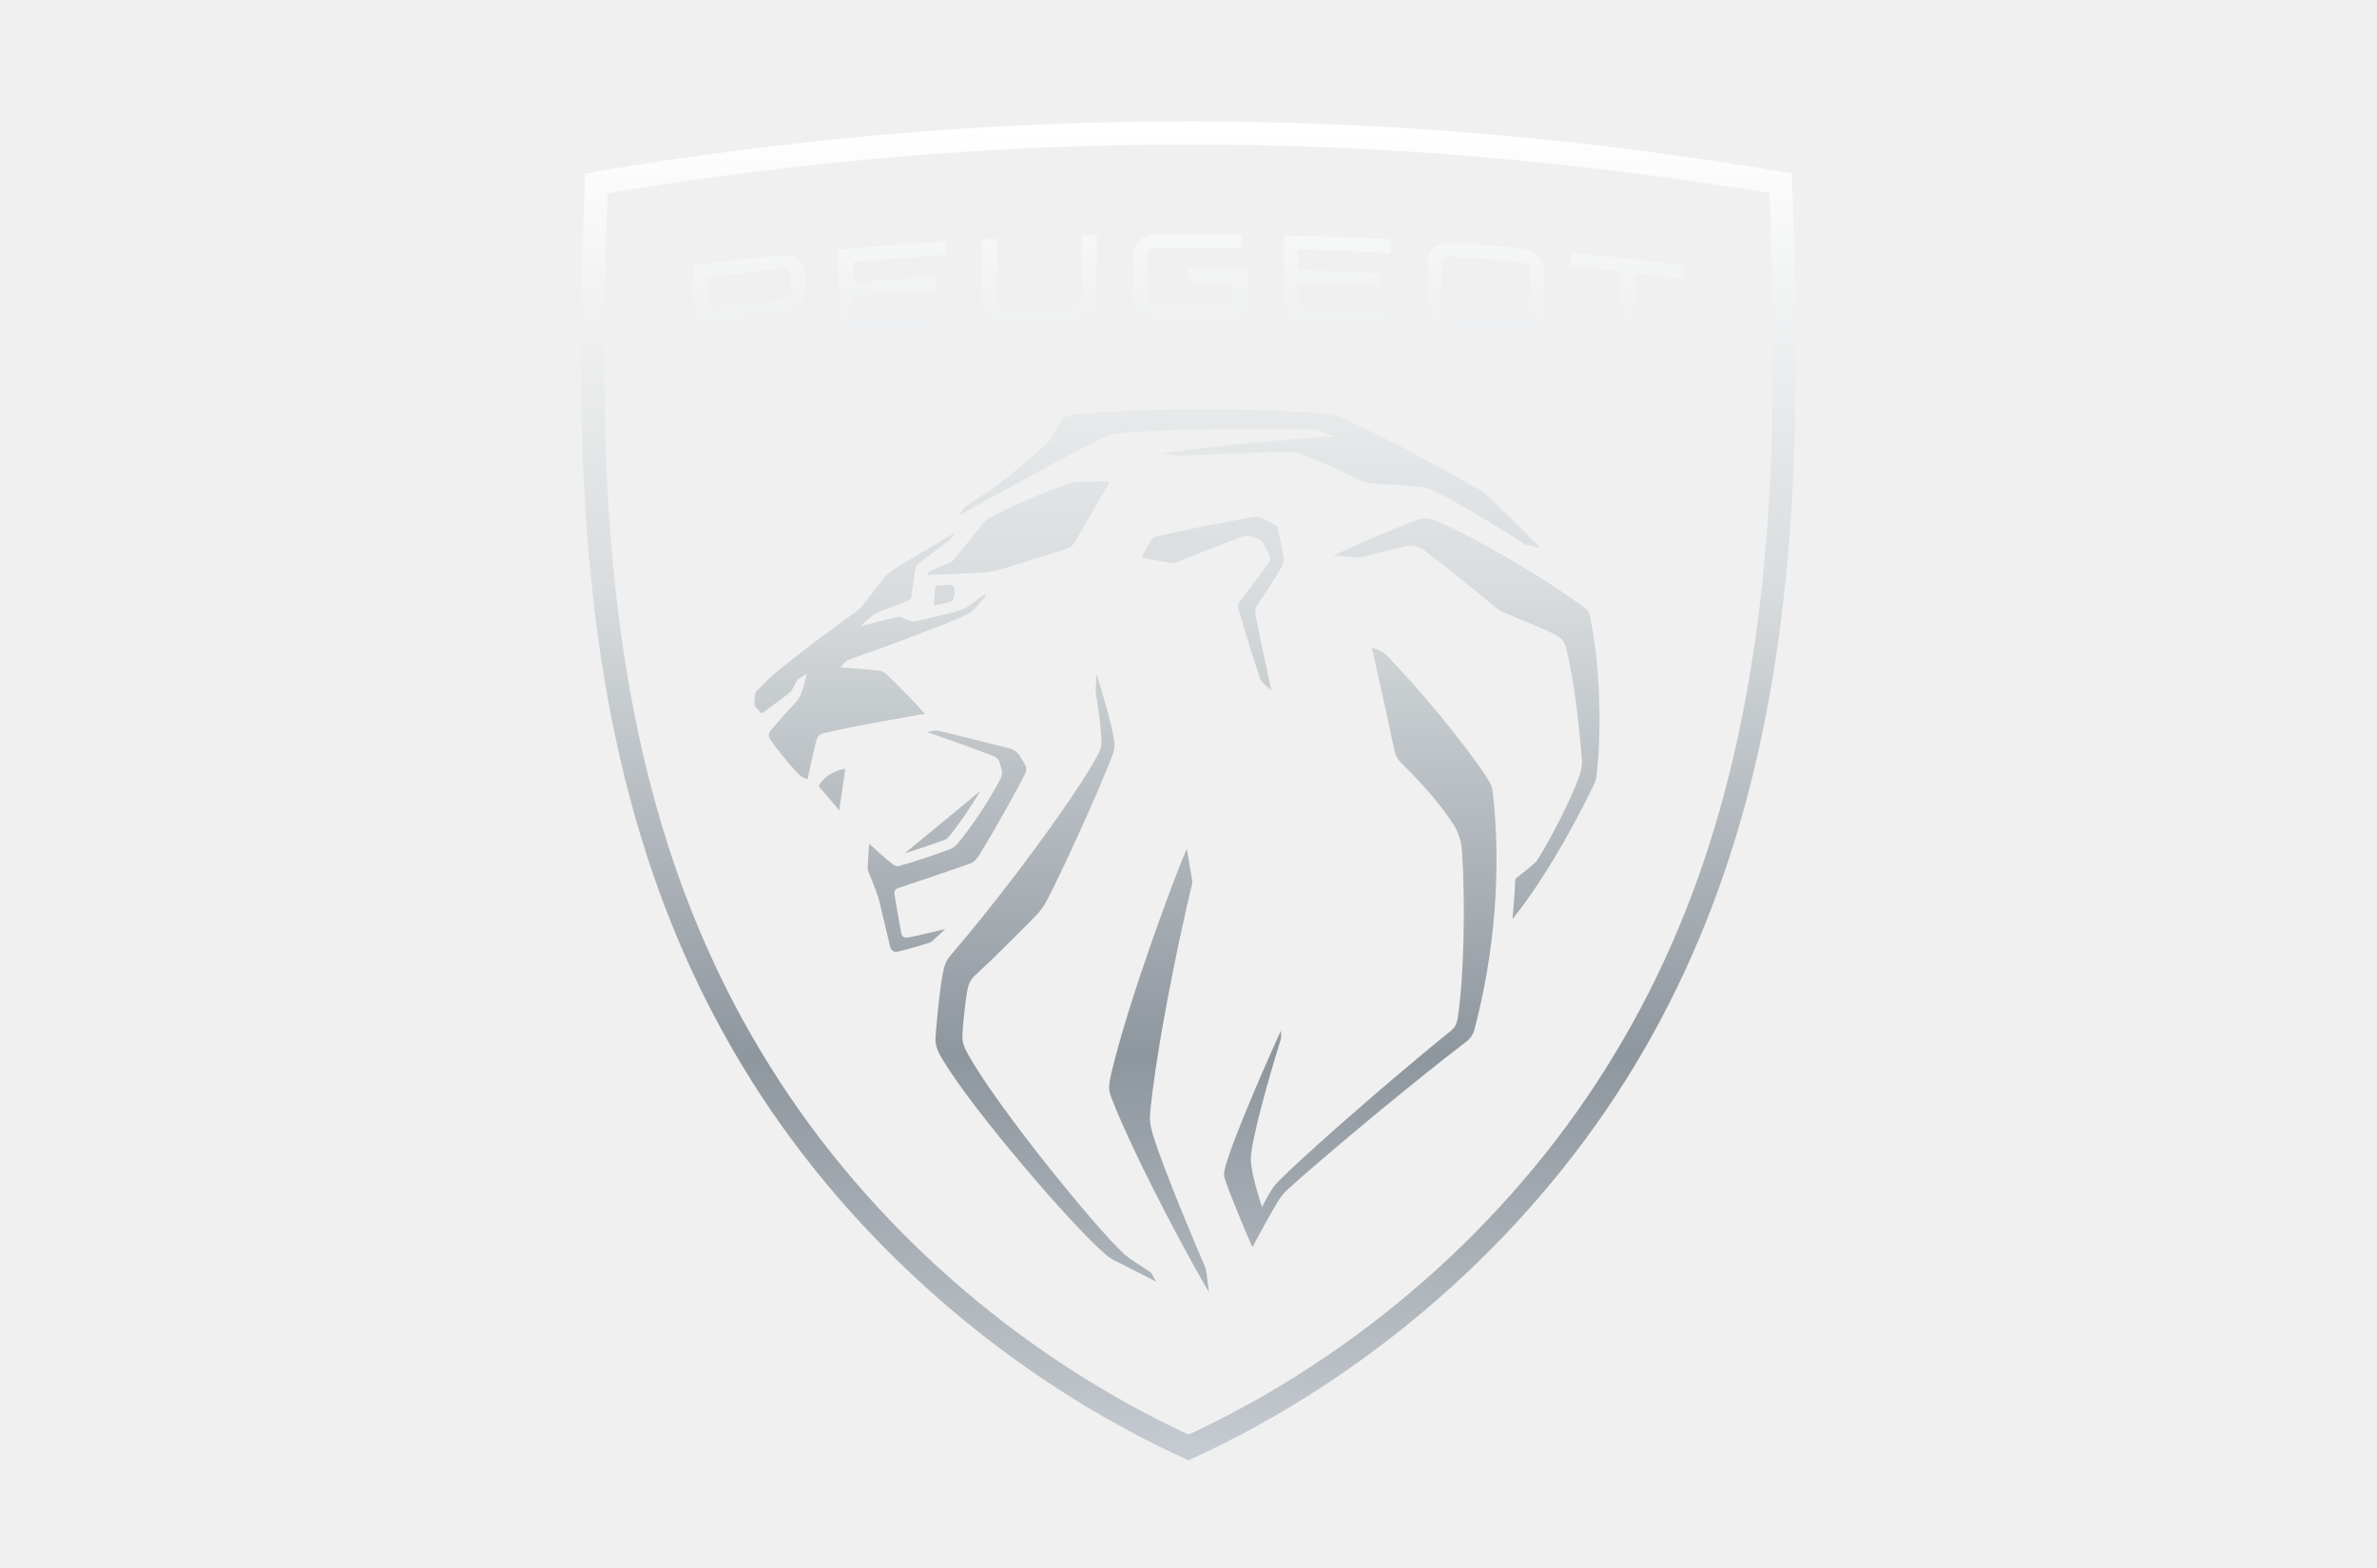
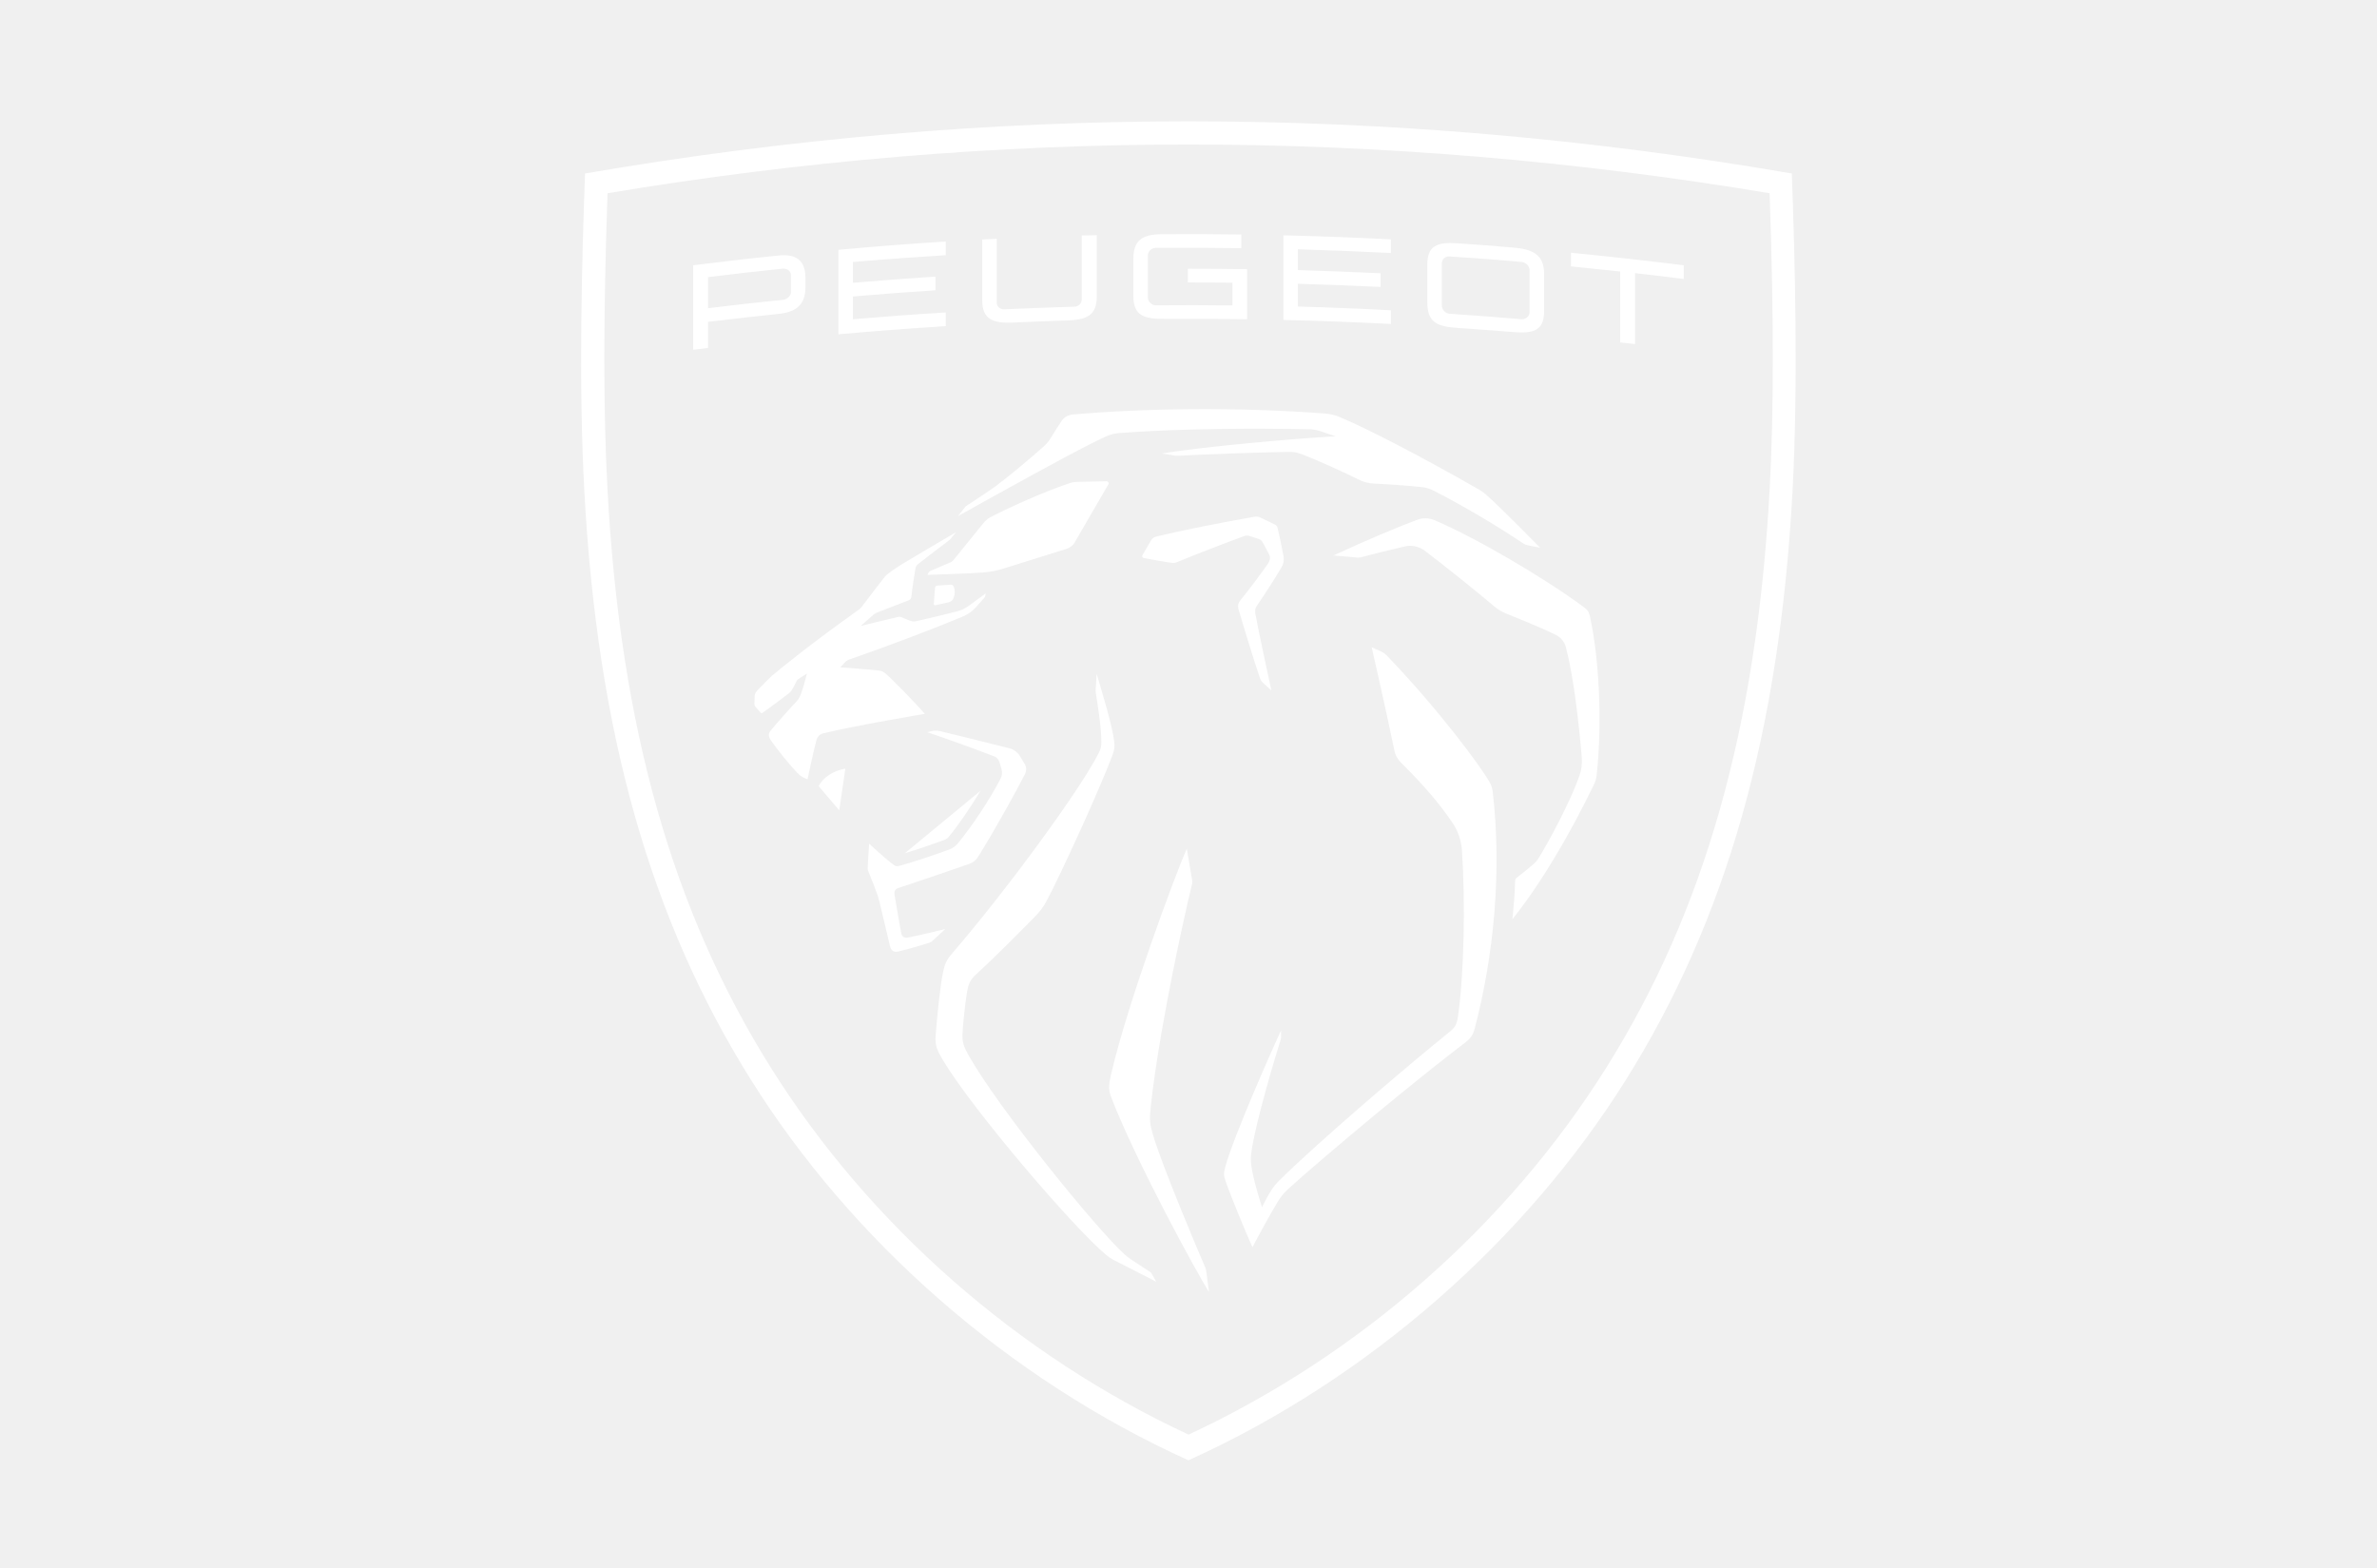
<svg xmlns="http://www.w3.org/2000/svg" xml:space="preserve" viewBox="0 0 172.23 113.58">
  <defs>
    <linearGradient id="peugeotChrome" x1="0%" y1="0%" x2="0%" y2="100%">
      <stop offset="0%" stop-color="#ffffff" />
-       <stop offset="35%" stop-color="#d8dcde" />
-       <stop offset="70%" stop-color="#8e969e" />
-       <stop offset="100%" stop-color="#c5cbd0" />
+       <stop offset="35%" stop-color="#f0f2f5" />
+       <stop offset="70%" stop-color="#bcc4cc" />
+       <stop offset="100%" stop-color="#ffffff" />
    </linearGradient>
  </defs>
-   <path d="M86.11 8.79c14.14 0 28.82 1.21 43.72 3.78.22 5.97.47 15.2.05 23.04-.95 17.47-4.79 31.02-12.1 42.67-7.29 11.61-18.57 21.59-31.67 27.52-13.1-5.93-24.38-15.91-31.67-27.52-7.31-11.64-11.15-25.2-12.1-42.67-.43-7.83-.17-17.07.05-23.04C57.29 10 71.97 8.79 86.11 8.79m0 1.68c-13.94 0-28.1 1.19-42.09 3.53-.31 8.86-.31 15.91 0 21.52.93 17.17 4.7 30.47 11.85 41.86s17.87 20.8 30.25 26.56c12.38-5.76 23.1-15.17 30.25-26.56s10.91-24.69 11.85-41.86c.31-5.61.31-12.66 0-21.52-14.01-2.34-28.17-3.53-42.11-3.53m-.12 51.01s.28 1.63.36 2.11c.05.27.06.34-.01.6-.22.85-1.24 5.32-2.05 9.89l-.13.72c-.33 1.93-.62 3.84-.79 5.47-.09.93-.06 1.15.18 1.98.7 2.33 3.27 8.42 3.76 9.53.05.12.09.25.1.38l.19 1.44c-.82-1.25-5.3-9.48-7.06-14.04-.21-.54-.25-.8-.02-1.79 1.23-5.23 4.54-14.14 5.47-16.29m-6.53-12.66s.34 1.12.68 2.33l.12.43c.21.79.4 1.57.46 2.06.06.47.05.6-.11 1.06-.41 1.09-1.16 2.84-1.96 4.63l-.35.77c-.98 2.17-1.98 4.27-2.47 5.18-.24.45-.46.74-.91 1.2-1.02 1.04-2.99 3.02-4.2 4.12-.44.4-.56.74-.65 1.26-.14.83-.29 2.26-.33 2.99-.03.65.07.95.43 1.59 2.14 3.82 9.28 12.61 11.32 14.45.15.13.26.22.57.43.3.2 1.27.83 1.27.83.04.03.07.06.1.1l.35.62s-.03-.02-.09-.05l-.15-.08c-.12-.06-.28-.14-.47-.24l-.45-.23c-.7-.35-1.52-.77-1.96-1-.18-.1-.35-.21-.5-.34-2.38-1.98-9.69-10.53-11.83-14.11-.54-.89-.59-1.18-.52-2.02.13-1.57.34-3.55.53-4.41.11-.52.23-.83.63-1.29 1.34-1.55 2.98-3.59 4.58-5.69l.56-.74c2.42-3.22 4.65-6.44 5.48-8.08.19-.37.21-.5.21-.86.01-1.02-.32-3.01-.4-3.52-.01-.08-.02-.16-.01-.24zm19.93-1.92.62.27c.18.08.35.19.49.34 3.79 3.95 6.81 8.05 7.42 9.14.12.21.2.42.23.65.68 5.77.1 11.88-1.29 17.19-.13.48-.27.72-.73 1.07-1.48 1.12-3.7 2.9-5.9 4.71l-.69.57c-2.65 2.2-5.17 4.35-6.24 5.34q-.405.375-.69.84c-.5.82-1.27 2.22-1.64 2.92l-.1.2c-.08.14-.12.22-.12.22-.5-1.09-1.59-3.75-1.96-4.82-.12-.35-.14-.53-.01-1 .61-2.23 3.48-8.7 4.04-9.88v.48c0 .07-.01.14-.03.2-.25.77-1.8 5.87-2.11 8.08-.07.49-.06.63 0 1.11.14 1.03.76 2.93.76 2.93s.37-.76.71-1.28c.17-.25.27-.38.54-.65 1.38-1.37 3.74-3.48 6.2-5.61l.87-.75c1.89-1.62 3.77-3.2 5.26-4.4.39-.31.53-.52.62-1.12.43-2.93.55-8.19.29-12.02-.05-.72-.28-1.42-.69-2.02-.93-1.38-2.05-2.69-3.74-4.37-.24-.24-.41-.55-.47-.88-.54-2.64-1.64-7.46-1.64-7.46M67.38 53c.24-.08.49-.08.73-.03 1.08.26 3.36.82 5.09 1.26.24.06.54.29.67.5l.38.63c.13.22.14.49.02.72-.31.61-.76 1.43-1.23 2.28l-.36.64a86 86 0 0 1-1.69 2.89c-.25.39-.38.57-.82.72-1.7.6-3.81 1.31-5.06 1.72-.26.08-.34.24-.29.52.09.52.38 2.28.49 2.79.04.19.19.34.47.29.74-.14 2.71-.62 2.71-.62s-.58.54-.93.86c-.06.06-.14.1-.22.13-.54.18-1.85.55-2.26.64-.32.07-.52-.06-.6-.42 0 0-.56-2.38-.76-3.2-.03-.12-.06-.23-.1-.35-.15-.47-.52-1.39-.72-1.88-.02-.06-.04-.12-.03-.18.01-.55.11-1.78.11-1.78s1.21 1.13 1.79 1.54c.13.09.21.11.37.07.8-.21 2.65-.82 3.66-1.2.23-.09.43-.23.59-.42 1.05-1.27 2.36-3.24 3.12-4.73.1-.2.12-.44.06-.66l-.16-.54c-.05-.16-.21-.34-.37-.39-1.79-.68-3.19-1.19-4.85-1.75zm35.33-15.35c.39-.14.82-.13 1.21.03 2.99 1.26 8.03 4.22 10.83 6.3.27.2.38.34.45.67.66 2.99.91 7.62.49 11.51-.03.28-.09.45-.23.75-1.77 3.63-3.77 7.05-5.87 9.68v-.04c.03-.28.18-1.86.19-2.72 0-.1.05-.19.12-.24.39-.3.93-.73 1.23-1 .15-.13.23-.22.31-.35.86-1.38 2.39-4.28 3-6.03.15-.43.21-.88.17-1.33-.2-2.43-.58-5.8-1.15-7.99-.1-.37-.34-.69-.69-.87-.49-.25-1.45-.69-3.64-1.57-.3-.12-.59-.29-.84-.5-1.43-1.21-3.68-3.01-5.07-4.06-.41-.3-.93-.42-1.43-.3-1.02.23-2.31.55-3.04.75-.25.07-.35.07-.6.04-.13-.02-.3-.03-.49-.05l-.27-.02c-.32-.03-.62-.05-.73-.06h-.05c2.39-1.11 4.67-2.07 6.1-2.6M71.05 57.29c-.74 1.22-1.63 2.52-2.3 3.33-.09.11-.2.19-.34.24-.73.27-1.96.69-2.85.96zm-9.8-1.6-.44 3.02-1.49-1.75c.27-.59 1.06-1.14 1.93-1.27m8.02-17.13-.41.5-.07.07c-.36.26-1.87 1.42-2.27 1.74-.12.09-.16.17-.19.32-.09.51-.24 1.48-.29 2.02-.01.16-.08.24-.24.3-.7.28-1.53.58-2.2.85-.14.06-.18.08-.27.14-.07.05-.96.85-.96.85s1.94-.48 2.65-.64c.17-.04.24-.03.4.05.15.07.39.16.52.21.2.07.3.07.52.02.8-.18 2.15-.5 2.86-.69.37-.1.58-.2.89-.42.34-.24 1.21-.89 1.21-.89s-.02.11-.03.18a.3.3 0 0 1-.06.13c-.18.21-.49.56-.64.72-.35.36-.56.49-1 .68-2.03.85-5.51 2.17-8.12 3.07a.8.8 0 0 0-.37.24c-.14.14-.32.34-.32.34s2.13.15 2.78.23c.21.02.36.09.52.23.53.46 2.3 2.28 2.83 2.91 0 0-5.02.84-7.35 1.41-.29.07-.43.25-.5.48-.19.68-.65 2.85-.65 2.85s-.16-.05-.39-.18c-.15-.09-.23-.16-.4-.34-.55-.58-1.46-1.7-1.89-2.34-.13-.19-.18-.43-.02-.63.47-.58 1.42-1.64 1.94-2.19.06-.06.13-.16.2-.31.18-.35.41-1.24.49-1.56l.03-.1v-.01l-.01.01-.1.06c-.13.08-.34.21-.43.27-.13.09-.17.12-.23.24-.08.18-.23.46-.35.65-.04.06-.14.16-.19.2-.67.51-1.4 1.06-1.93 1.43-.04.02-.08.01-.11-.02-.07-.07-.35-.39-.4-.46a.34.34 0 0 1-.06-.2c0-.13.01-.37.02-.54.02-.21.07-.3.33-.56.28-.29.59-.6.91-.91.79-.66 2.77-2.28 6.32-4.81.07-.05.13-.1.18-.17.37-.5 1.43-1.88 1.69-2.2.04-.05.08-.09.12-.13.42-.33.62-.47 1.05-.74 1-.6 2.91-1.73 3.99-2.36m21.62-1.12c.15-.03.3 0 .44.06l1.04.5c.1.05.18.14.2.25.14.59.31 1.38.43 2.05.05.28 0 .56-.15.81-.43.75-1.31 2.09-1.8 2.81-.11.16-.12.36-.09.55.22 1.24 1.16 5.55 1.16 5.55l-.59-.53a.8.8 0 0 1-.24-.37c-.42-1.22-1.2-3.77-1.56-5.01-.06-.2-.01-.42.12-.59.61-.74 1.5-1.93 2.02-2.68.15-.21.19-.45.11-.62-.12-.25-.32-.62-.51-.96a.48.48 0 0 0-.24-.2l-.7-.23a.55.55 0 0 0-.38.01c-1.53.56-3.59 1.36-4.85 1.88-.18.08-.26.08-.48.05-.37-.05-1.43-.24-1.95-.34-.09-.02-.14-.12-.09-.21l.62-1.07c.08-.14.22-.25.39-.28 1.97-.47 4.6-.99 7.1-1.43m-22.01 4.92c.09-.01.18.04.22.13.12.29.09.62-.03.89-.05.11-.19.22-.31.25l-.99.22c-.06.01-.11-.03-.11-.1l.09-1.17a.17.17 0 0 1 .15-.15zm11.3-7.49c.11 0 .19.12.13.22l-2.42 4.17c-.13.25-.36.43-.63.51l-4.54 1.42c-.53.16-.97.25-1.52.29-1.01.08-4 .17-4 .17l.07-.14c.03-.07.09-.12.15-.15l1.41-.6a.6.6 0 0 0 .27-.2l2.18-2.69c.12-.14.27-.28.43-.37 1.44-.76 4.01-1.9 5.81-2.5.17-.06.4-.09.58-.09zm-2.43-4.84c5.01-.44 11.78-.56 18.26-.07.37.03.73.11 1.07.26 2.12.89 5.88 2.85 10.07 5.24.18.11.36.23.52.37 1.11.98 3.92 3.85 3.92 3.85l-.88-.17a.85.85 0 0 1-.34-.14c-1.77-1.19-4.36-2.74-6.53-3.84-.26-.13-.54-.21-.82-.24-1.05-.11-2.48-.21-3.41-.25-.46-.02-.77-.1-1.22-.32-.86-.44-2.94-1.38-3.98-1.78-.44-.17-.67-.21-1.11-.2-1.78.03-5.84.16-7.92.28-.07 0-.14 0-.21-.01l-.99-.15c2.8-.48 9.73-1.1 12.6-1.25l-1.17-.39c-.23-.07-.46-.11-.7-.12-.62-.01-2.01-.04-3.8-.04h-.61c-2.72.01-6.22.07-9.45.32-.28.02-.56.09-.82.2-1.3.57-4.49 2.3-7.68 4.07l-.71.39c-.82.46-1.64.92-2.42 1.35 0 0 .4-.51.47-.61.07-.09.09-.1.18-.16.13-.08.57-.37 1.01-.67l.33-.22c.26-.18.5-.34.63-.43.07-.04.11-.08.19-.14.96-.72 2.48-2 3.38-2.8.2-.18.38-.39.52-.62.29-.47.61-.99.81-1.27.17-.24.45-.41.81-.44M56.43 18.51c1.24-.13 1.93.35 1.93 1.61v.69c0 1.28-.69 1.8-1.93 1.93-1.71.18-3.42.37-5.13.58v1.89c-.36.04-.72.09-1.08.13v-6.12c2.07-.26 4.14-.5 6.21-.71m57.4-.2c2.73.27 5.45.57 8.17.91v.99c-1.18-.15-2.35-.29-3.53-.42v5.14l-1.08-.12v-5.14c-1.19-.13-2.37-.25-3.56-.37zm-45.3-.81v.99c-2.24.14-4.49.3-6.73.49v1.51c1.99-.17 3.99-.32 5.98-.45v.99c-1.99.13-3.99.28-5.98.45v1.65c2.24-.19 4.48-.36 6.73-.49v.99c-2.59.16-5.19.36-7.78.59V18.1c2.59-.24 5.18-.44 7.78-.6m34.89 1.68c0-1.37.68-1.66 2.21-1.55 1.35.09 2.69.19 4.04.31 1.33.11 2.21.48 2.21 1.89v2.73c0 1.38-.76 1.62-2.21 1.5-1.35-.11-2.69-.21-4.04-.3-1.47-.1-2.21-.38-2.21-1.84zm-10.43-2.13c2.6.06 5.19.16 7.79.29v.99c-2.24-.11-4.49-.2-6.74-.27v1.51c2 .06 3.99.13 5.99.23v.99c-2-.1-3.99-.17-5.99-.23v1.65c2.25.06 4.49.15 6.74.27v.99c-2.6-.13-5.19-.23-7.79-.29zm-13.52-.01v4.43c0 1.4-.74 1.71-2.22 1.75q-1.935.06-3.87.15c-1.37.06-2.21-.2-2.21-1.59v-4.43l1.05-.05v4.62c0 .28.24.51.56.49 1.69-.08 3.38-.14 5.07-.19.32-.01.53-.25.53-.54v-4.62c.37 0 .73-.01 1.09-.02m25.56 1.54c-.32-.02-.56.2-.56.52v3.03c0 .28.24.58.56.6 1.75.12 3.49.25 5.24.4.28.02.56-.23.56-.51v-3.03c0-.32-.28-.58-.56-.61-1.75-.16-3.49-.29-5.24-.4m-20.9-1.61c1.94-.01 3.87-.01 5.81.02v.99c-2.07-.03-4.14-.03-6.21-.02-.28 0-.56.25-.56.53v3.07c0 .28.28.56.56.56 1.86-.02 3.71-.01 5.57.01v-1.65c-1.08-.01-2.15-.02-3.23-.02v-.99q2.145 0 4.29.03v3.63c-2.01-.03-4.01-.04-6.02-.03-1.47.01-2.22-.24-2.22-1.67v-2.67c-.01-1.34.66-1.78 2.01-1.79m-27.3 2.49h-.08c-1.82.19-3.63.39-5.45.62v2.25c1.81-.22 3.63-.43 5.45-.61.28-.03.56-.28.56-.55v-1.24c0-.28-.28-.49-.56-.46z" style="fill-rule:evenodd;clip-rule:evenodd;fill:url(#peugeotChrome)" />
+   <path fill="url(#peugeotChrome)" d="M86.11 8.79c14.14 0 28.82 1.21 43.72 3.78.22 5.97.47 15.2.05 23.04-.95 17.47-4.79 31.02-12.1 42.67-7.29 11.61-18.57 21.59-31.67 27.52-13.1-5.93-24.38-15.91-31.67-27.52-7.31-11.64-11.15-25.2-12.1-42.67-.43-7.83-.17-17.07.05-23.04C57.29 10 71.97 8.79 86.11 8.79m0 1.68c-13.94 0-28.1 1.19-42.09 3.53-.31 8.86-.31 15.91 0 21.52.93 17.17 4.7 30.47 11.85 41.86s17.87 20.8 30.25 26.56c12.38-5.76 23.1-15.17 30.25-26.56s10.91-24.69 11.85-41.86c.31-5.61.31-12.66 0-21.52-14.01-2.34-28.17-3.53-42.11-3.53m-.12 51.01s.28 1.63.36 2.11c.05.27.06.34-.01.6-.22.85-1.24 5.32-2.05 9.89l-.13.72c-.33 1.93-.62 3.84-.79 5.47-.09.93-.06 1.15.18 1.98.7 2.33 3.27 8.42 3.76 9.53.05.12.09.25.1.38l.19 1.44c-.82-1.25-5.3-9.48-7.06-14.04-.21-.54-.25-.8-.02-1.79 1.23-5.23 4.54-14.14 5.47-16.29m-6.53-12.66s.34 1.12.68 2.33l.12.43c.21.79.4 1.57.46 2.06.06.47.05.6-.11 1.06-.41 1.09-1.16 2.84-1.96 4.63l-.35.77c-.98 2.17-1.98 4.27-2.47 5.18-.24.45-.46.74-.91 1.2-1.02 1.04-2.99 3.02-4.2 4.12-.44.4-.56.74-.65 1.26-.14.83-.29 2.26-.33 2.99-.03.65.07.95.43 1.59 2.14 3.82 9.28 12.61 11.32 14.45.15.13.26.22.57.43.3.2 1.27.83 1.27.83.04.03.07.06.1.1l.35.62s-.03-.02-.09-.05l-.15-.08c-.12-.06-.28-.14-.47-.24l-.45-.23c-.7-.35-1.52-.77-1.96-1-.18-.1-.35-.21-.5-.34-2.38-1.98-9.69-10.53-11.83-14.11-.54-.89-.59-1.18-.52-2.02.13-1.57.34-3.55.53-4.41.11-.52.23-.83.63-1.29 1.34-1.55 2.98-3.59 4.58-5.69l.56-.74c2.42-3.22 4.65-6.44 5.48-8.08.19-.37.21-.5.21-.86.01-1.02-.32-3.01-.4-3.52-.01-.08-.02-.16-.01-.24zm19.93-1.92.62.27c.18.08.35.19.49.34 3.79 3.95 6.81 8.05 7.42 9.14.12.21.2.42.23.65.68 5.77.1 11.88-1.29 17.19-.13.48-.27.72-.73 1.07-1.48 1.12-3.7 2.9-5.9 4.71l-.69.57c-2.65 2.2-5.17 4.35-6.24 5.34q-.405.375-.69.84c-.5.82-1.27 2.22-1.64 2.92l-.1.2c-.08.14-.12.22-.12.22-.5-1.09-1.59-3.75-1.96-4.82-.12-.35-.14-.53-.01-1 .61-2.23 3.48-8.7 4.04-9.88v.48c0 .07-.01.14-.03.2-.25.77-1.8 5.87-2.11 8.08-.07.49-.06.63 0 1.11.14 1.03.76 2.93.76 2.93s.37-.76.71-1.28c.17-.25.27-.38.54-.65 1.38-1.37 3.74-3.48 6.2-5.61l.87-.75c1.89-1.62 3.77-3.2 5.26-4.4.39-.31.53-.52.62-1.12.43-2.93.55-8.19.29-12.02-.05-.72-.28-1.42-.69-2.02-.93-1.38-2.05-2.69-3.74-4.37-.24-.24-.41-.55-.47-.88-.54-2.64-1.64-7.46-1.64-7.46M67.38 53c.24-.08.49-.08.73-.03 1.08.26 3.36.82 5.09 1.26.24.06.54.29.67.5l.38.63c.13.22.14.49.02.72-.31.61-.76 1.43-1.23 2.28l-.36.64a86 86 0 0 1-1.69 2.89c-.25.39-.38.57-.82.72-1.7.6-3.81 1.31-5.06 1.72-.26.08-.34.24-.29.52.09.52.38 2.28.49 2.79.04.19.19.34.47.29.74-.14 2.71-.62 2.71-.62s-.58.54-.93.86c-.06.06-.14.1-.22.13-.54.18-1.85.55-2.26.64-.32.07-.52-.06-.6-.42 0 0-.56-2.38-.76-3.2-.03-.12-.06-.23-.1-.35-.15-.47-.52-1.39-.72-1.88-.02-.06-.04-.12-.03-.18.01-.55.11-1.78.11-1.78s1.21 1.13 1.79 1.54c.13.09.21.11.37.07.8-.21 2.65-.82 3.66-1.2.23-.09.43-.23.59-.42 1.05-1.27 2.36-3.24 3.12-4.73.1-.2.12-.44.06-.66l-.16-.54c-.05-.16-.21-.34-.37-.39-1.79-.68-3.19-1.19-4.85-1.75zm35.33-15.35c.39-.14.82-.13 1.21.03 2.99 1.26 8.03 4.22 10.83 6.3.27.2.38.34.45.67.66 2.99.91 7.62.49 11.51-.03.28-.09.45-.23.75-1.77 3.63-3.77 7.05-5.87 9.68v-.04c.03-.28.18-1.86.19-2.72 0-.1.05-.19.12-.24.39-.3.93-.73 1.23-1 .15-.13.23-.22.31-.35.86-1.38 2.39-4.28 3-6.03.15-.43.21-.88.17-1.33-.2-2.43-.58-5.8-1.15-7.99-.1-.37-.34-.69-.69-.87-.49-.25-1.45-.69-3.64-1.57-.3-.12-.59-.29-.84-.5-1.43-1.21-3.68-3.01-5.07-4.06-.41-.3-.93-.42-1.43-.3-1.02.23-2.31.55-3.04.75-.25.07-.35.07-.6.04-.13-.02-.3-.03-.49-.05l-.27-.02c-.32-.03-.62-.05-.73-.06h-.05c2.39-1.11 4.67-2.07 6.1-2.6M71.05 57.29c-.74 1.22-1.63 2.52-2.3 3.33-.09.11-.2.19-.34.24-.73.27-1.96.69-2.85.96zm-9.8-1.6-.44 3.02-1.49-1.75c.27-.59 1.06-1.14 1.93-1.27m8.02-17.13-.41.5-.07.07c-.36.26-1.87 1.42-2.27 1.74-.12.09-.16.17-.19.32-.09.51-.24 1.48-.29 2.02-.01.16-.08.24-.24.3-.7.28-1.53.58-2.2.85-.14.06-.18.08-.27.14-.07.05-.96.85-.96.85s1.94-.48 2.65-.64c.17-.04.24-.03.4.05.15.07.39.16.52.21.2.07.3.07.52.02.8-.18 2.15-.5 2.86-.69.37-.1.58-.2.89-.42.34-.24 1.21-.89 1.21-.89s-.02.11-.03.18a.3.3 0 0 1-.06.13c-.18.21-.49.56-.64.72-.35.36-.56.49-1 .68-2.03.85-5.51 2.17-8.12 3.07a.8.8 0 0 0-.37.24c-.14.14-.32.34-.32.34s2.13.15 2.78.23c.21.02.36.09.52.23.53.46 2.3 2.28 2.83 2.91 0 0-5.02.84-7.35 1.41-.29.07-.43.25-.5.48-.19.68-.65 2.85-.65 2.85s-.16-.05-.39-.18c-.15-.09-.23-.16-.4-.34-.55-.58-1.46-1.7-1.89-2.34-.13-.19-.18-.43-.02-.63.47-.58 1.42-1.64 1.94-2.19.06-.06.13-.16.2-.31.18-.35.41-1.24.49-1.56l.03-.1v-.01l-.01.01-.1.06c-.13.08-.34.21-.43.27-.13.09-.17.12-.23.24-.08.18-.23.46-.35.65-.04.06-.14.16-.19.2-.67.51-1.4 1.06-1.93 1.43-.04.02-.08.01-.11-.02-.07-.07-.35-.39-.4-.46a.34.34 0 0 1-.06-.2c0-.13.01-.37.02-.54.02-.21.07-.3.33-.56.28-.29.59-.6.91-.91.79-.66 2.77-2.28 6.32-4.81.07-.05.13-.1.18-.17.37-.5 1.43-1.88 1.69-2.2.04-.05.08-.09.12-.13.42-.33.62-.47 1.05-.74 1-.6 2.91-1.73 3.99-2.36m21.62-1.12c.15-.03.3 0 .44.06l1.04.5c.1.05.18.14.2.25.14.59.31 1.38.43 2.05.05.28 0 .56-.15.81-.43.75-1.31 2.09-1.8 2.81-.11.16-.12.36-.09.55.22 1.24 1.16 5.55 1.16 5.55l-.59-.53a.8.8 0 0 1-.24-.37c-.42-1.22-1.2-3.77-1.56-5.01-.06-.2-.01-.42.12-.59.61-.74 1.5-1.93 2.02-2.68.15-.21.19-.45.11-.62-.12-.25-.32-.62-.51-.96a.48.48 0 0 0-.24-.2l-.7-.23a.55.55 0 0 0-.38.01c-1.53.56-3.59 1.36-4.85 1.88-.18.08-.26.08-.48.05-.37-.05-1.43-.24-1.95-.34-.09-.02-.14-.12-.09-.21l.62-1.07c.08-.14.22-.25.39-.28 1.97-.47 4.6-.99 7.1-1.43m-22.01 4.92c.09-.01.18.04.22.13.12.29.09.62-.03.89-.05.11-.19.22-.31.25l-.99.22c-.06.01-.11-.03-.11-.1l.09-1.17a.17.17 0 0 1 .15-.15zm11.3-7.49c.11 0 .19.12.13.22l-2.42 4.17c-.13.25-.36.43-.63.51l-4.54 1.42c-.53.16-.97.25-1.52.29-1.01.08-4 .17-4 .17l.07-.14c.03-.07.09-.12.15-.15l1.41-.6a.6.6 0 0 0 .27-.2l2.18-2.69c.12-.14.27-.28.43-.37 1.44-.76 4.01-1.9 5.81-2.5.17-.06.4-.09.58-.09zm-2.43-4.84c5.01-.44 11.78-.56 18.26-.07.37.03.73.11 1.07.26 2.12.89 5.88 2.85 10.07 5.24.18.11.36.23.52.37 1.11.98 3.92 3.85 3.92 3.85l-.88-.17a.85.85 0 0 1-.34-.14c-1.77-1.19-4.36-2.74-6.53-3.84-.26-.13-.54-.21-.82-.24-1.05-.11-2.48-.21-3.41-.25-.46-.02-.77-.1-1.22-.32-.86-.44-2.94-1.38-3.98-1.78-.44-.17-.67-.21-1.11-.2-1.78.03-5.84.16-7.92.28-.07 0-.14 0-.21-.01l-.99-.15c2.8-.48 9.73-1.1 12.6-1.25l-1.17-.39c-.23-.07-.46-.11-.7-.12-.62-.01-2.01-.04-3.8-.04h-.61c-2.72.01-6.22.07-9.45.32-.28.02-.56.09-.82.2-1.3.57-4.49 2.3-7.68 4.07l-.71.39c-.82.46-1.64.92-2.42 1.35 0 0 .4-.51.47-.61.07-.09.09-.1.18-.16.13-.08.57-.37 1.01-.67l.33-.22c.26-.18.5-.34.63-.43.07-.04.11-.08.19-.14.96-.72 2.48-2 3.38-2.8.2-.18.38-.39.52-.62.29-.47.61-.99.81-1.27.17-.24.45-.41.81-.44M56.43 18.51c1.24-.13 1.93.35 1.93 1.61v.69c0 1.28-.69 1.8-1.93 1.93-1.71.18-3.42.37-5.13.58v1.89c-.36.04-.72.09-1.08.13v-6.12c2.07-.26 4.14-.5 6.21-.71m57.4-.2c2.73.27 5.45.57 8.17.91v.99c-1.18-.15-2.35-.29-3.53-.42v5.14l-1.08-.12v-5.14c-1.19-.13-2.37-.25-3.56-.37zm-45.3-.81v.99c-2.24.14-4.49.3-6.73.49v1.51c1.99-.17 3.99-.32 5.98-.45v.99c-1.99.13-3.99.28-5.98.45v1.65c2.24-.19 4.48-.36 6.73-.49v.99c-2.59.16-5.19.36-7.78.59V18.1c2.59-.24 5.18-.44 7.78-.6m34.89 1.68c0-1.37.68-1.66 2.21-1.55 1.35.09 2.69.19 4.04.31 1.33.11 2.21.48 2.21 1.89v2.73c0 1.38-.76 1.62-2.21 1.5-1.35-.11-2.69-.21-4.04-.3-1.47-.1-2.21-.38-2.21-1.84zm-10.43-2.13c2.6.06 5.19.16 7.79.29v.99c-2.24-.11-4.49-.2-6.74-.27v1.51c2 .06 3.99.13 5.99.23v.99c-2-.1-3.99-.17-5.99-.23v1.65c2.25.06 4.49.15 6.74.27v.99c-2.6-.13-5.19-.23-7.79-.29zm-13.52-.01v4.43c0 1.4-.74 1.71-2.22 1.75q-1.935.06-3.87.15c-1.37.06-2.21-.2-2.21-1.59v-4.43l1.05-.05v4.62c0 .28.24.51.56.49 1.69-.08 3.38-.14 5.07-.19.32-.01.53-.25.53-.54v-4.62c.37 0 .73-.01 1.09-.02m25.56 1.54c-.32-.02-.56.2-.56.52v3.03c0 .28.24.58.56.6 1.75.12 3.49.25 5.24.4.28.02.56-.23.56-.51v-3.03c0-.32-.28-.58-.56-.61-1.75-.16-3.49-.29-5.24-.4m-20.9-1.61c1.94-.01 3.87-.01 5.81.02v.99c-2.07-.03-4.14-.03-6.21-.02-.28 0-.56.25-.56.53v3.07c0 .28.28.56.56.56 1.86-.02 3.71-.01 5.57.01v-1.65c-1.08-.01-2.15-.02-3.23-.02v-.99q2.145 0 4.29.03v3.63c-2.01-.03-4.01-.04-6.02-.03-1.47.01-2.22-.24-2.22-1.67v-2.67c-.01-1.34.66-1.78 2.01-1.79m-27.3 2.49h-.08c-1.82.19-3.63.39-5.45.62v2.25c1.81-.22 3.63-.43 5.45-.61.28-.03.56-.28.56-.55v-1.24c0-.28-.28-.49-.56-.46z" style="fill-rule:evenodd;clip-rule:evenodd;fill:#ffffff;" />
</svg>
